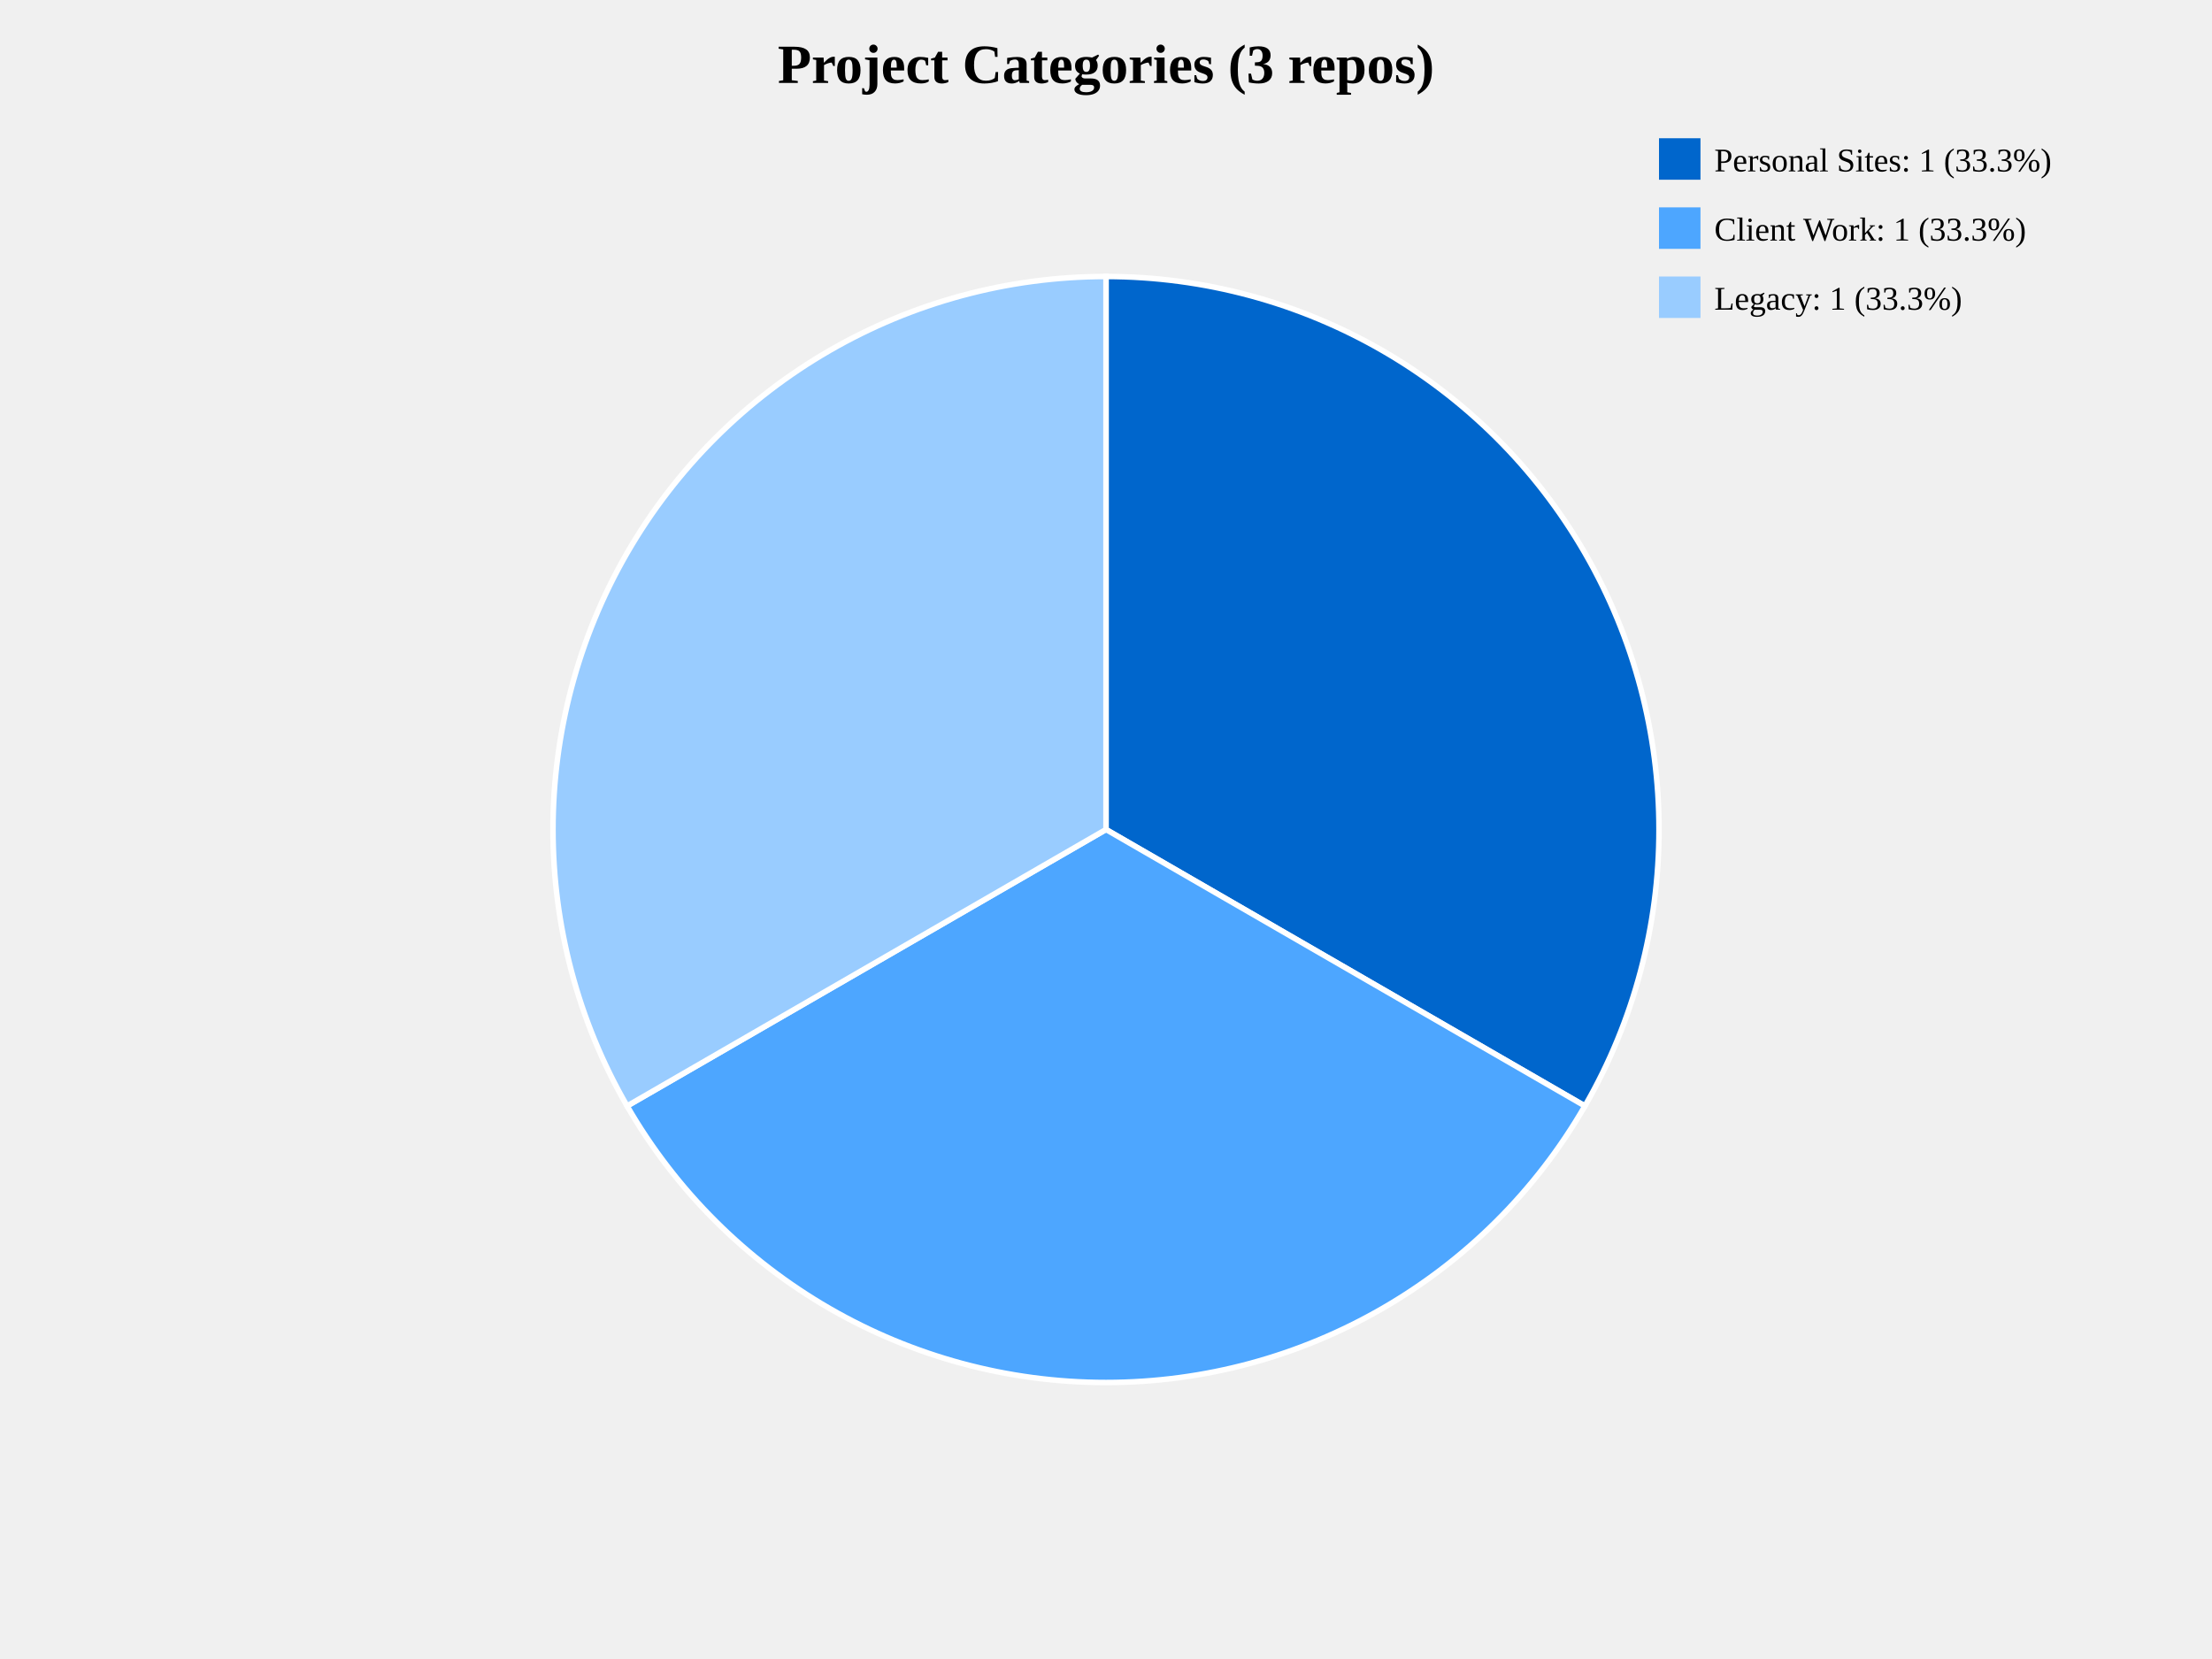
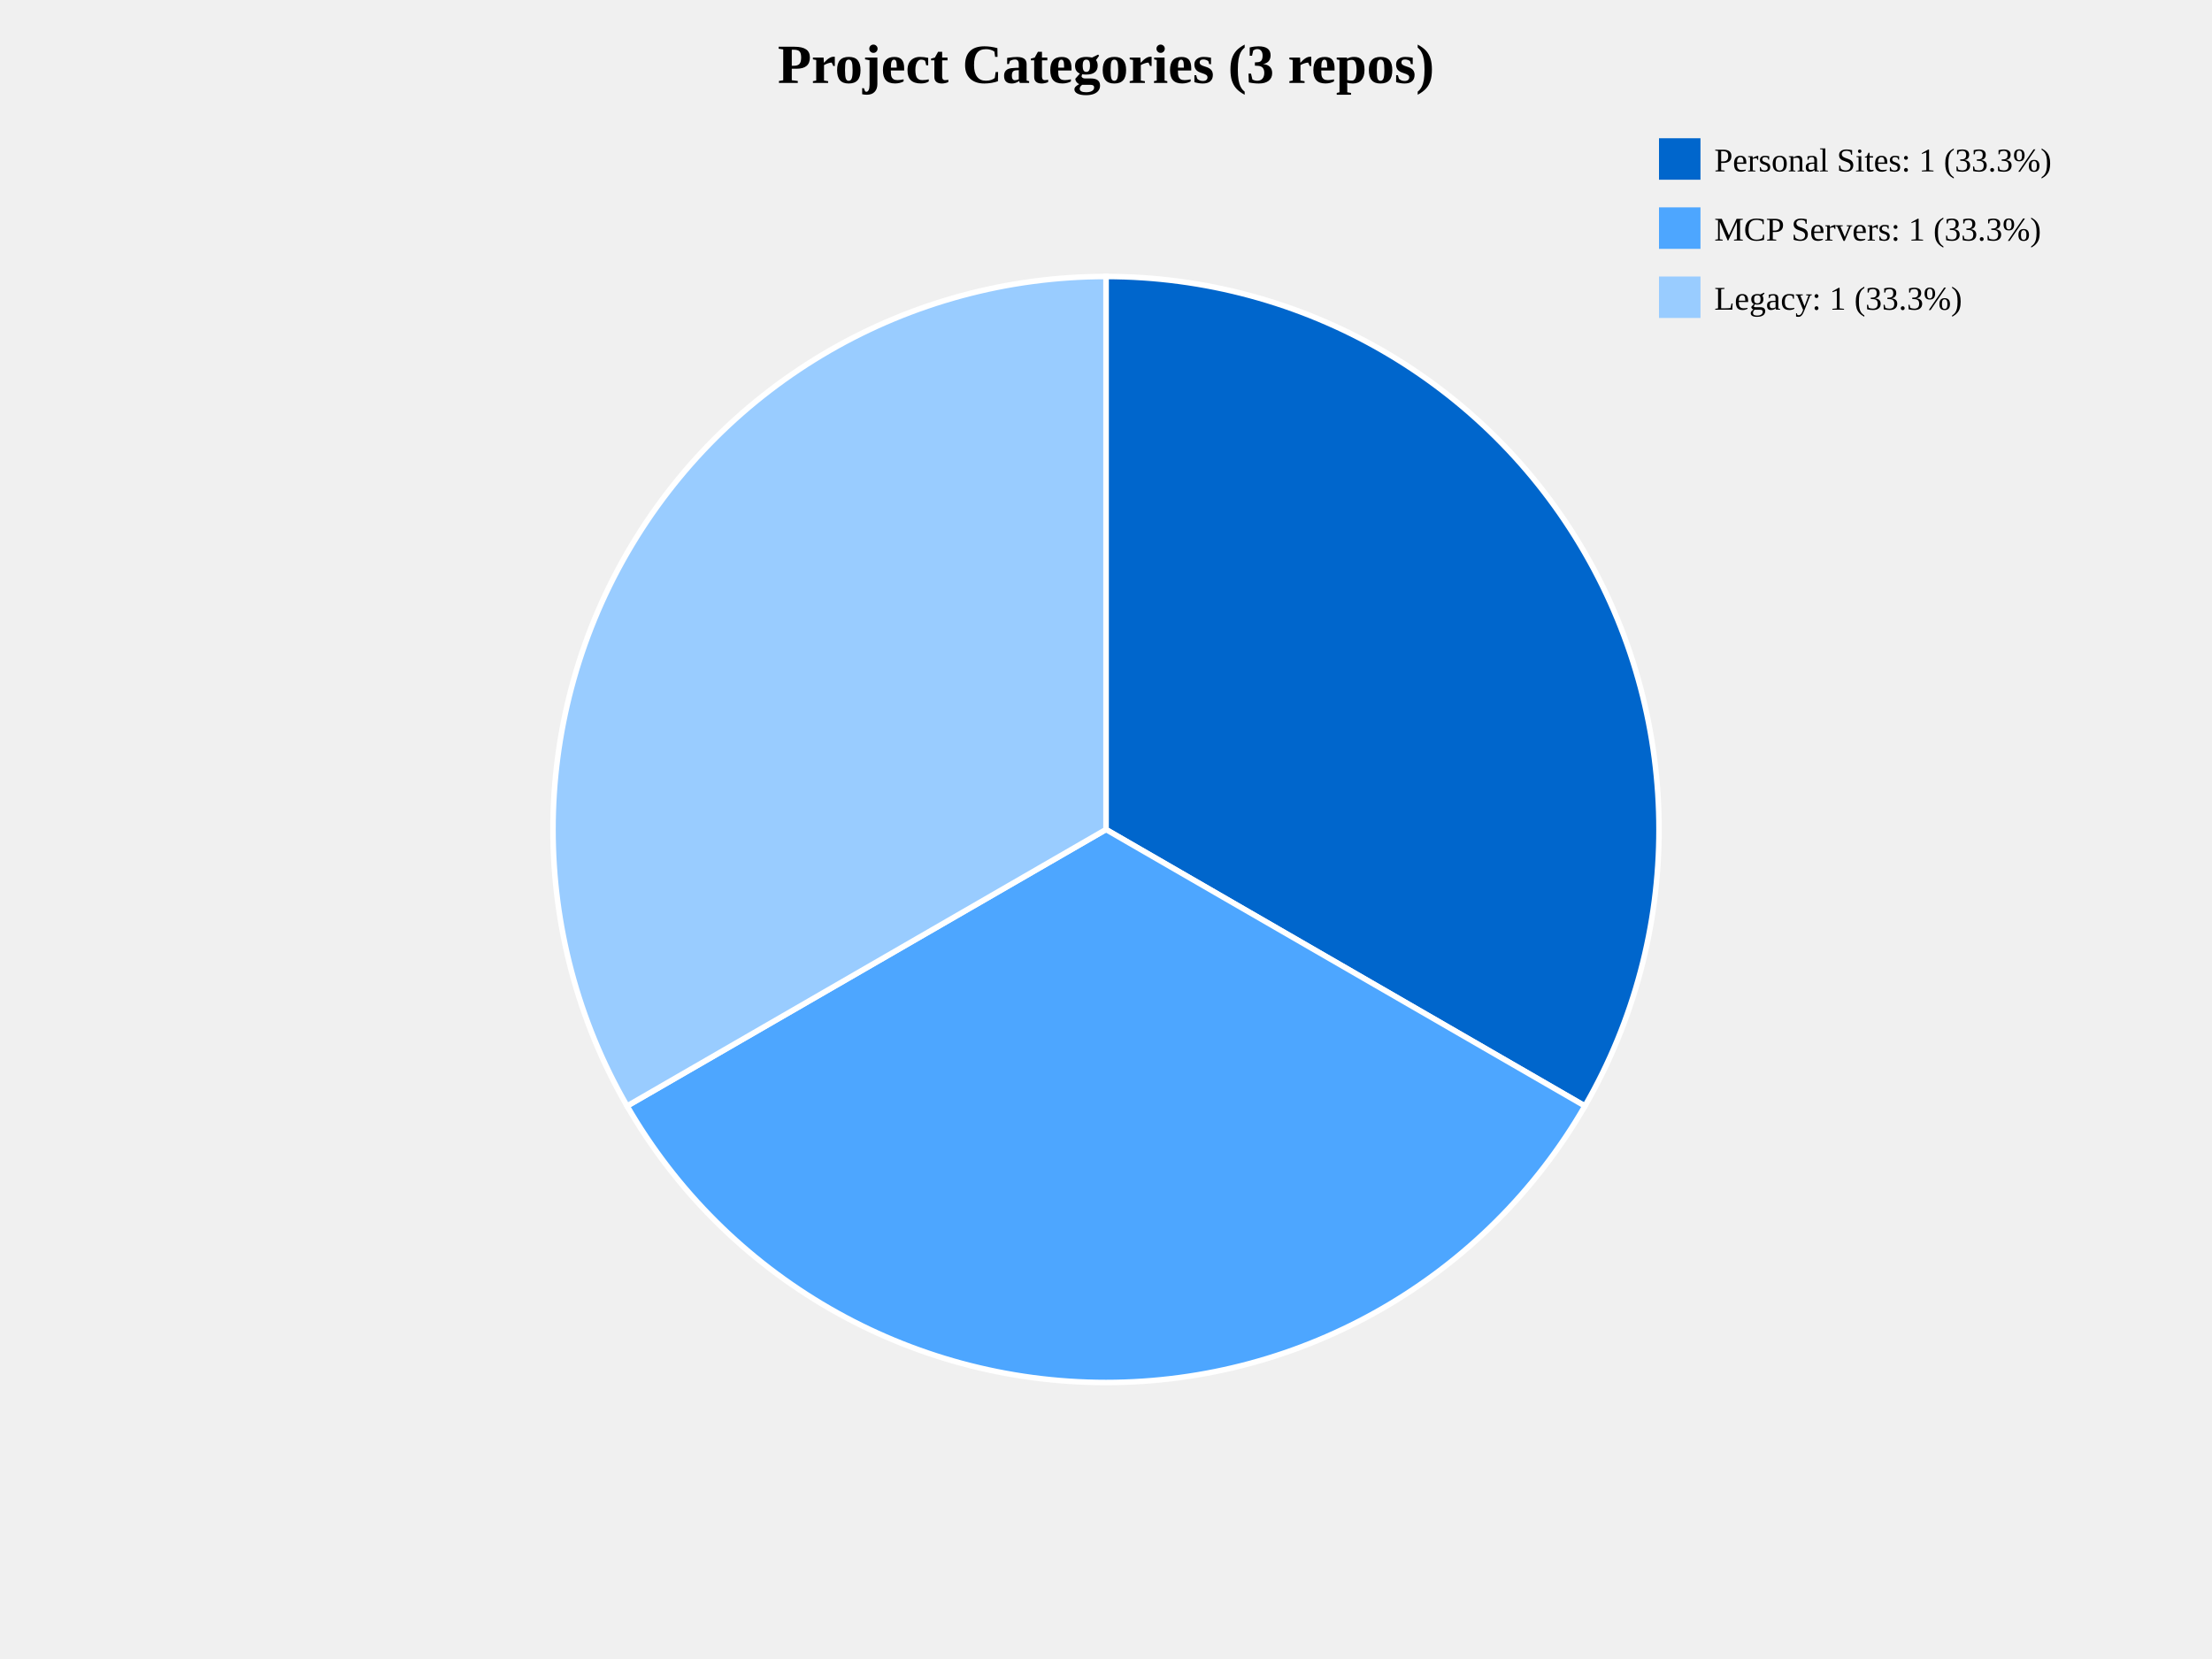
<svg xmlns="http://www.w3.org/2000/svg" width="800" height="600">
  <text x="400.0" y="30" text-anchor="middle" font-size="20" font-weight="bold">Project Categories (3 repos)</text>
  <path d="M 400.0,300.0 L 400.0,100.0 A 200.0,200.0 0 0,1 573.205,400.0 Z" fill="#0066cc" stroke="white" stroke-width="2" />
  <rect x="600" y="50" width="15" height="15" fill="#0066cc" />
  <text x="620" y="62" font-size="12">Personal Sites: 1 (33.3%)</text>
  <path d="M 400.0,300.0 L 573.205,400.0 A 200.0,200.0 0 0,1 226.795,400.0 Z" fill="#4da6ff" stroke="white" stroke-width="2" />
  <rect x="600" y="75" width="15" height="15" fill="#4da6ff" />
-   <text x="620" y="87" font-size="12">Client Work: 1 (33.3%)</text>
+   <text x="620" y="87" font-size="12">MCP Servers: 1 (33.3%)</text>
  <path d="M 400.0,300.0 L 226.795,400.0 A 200.0,200.0 0 0,1 400,100.0 Z" fill="#99ccff" stroke="white" stroke-width="2" />
  <rect x="600" y="100" width="15" height="15" fill="#99ccff" />
  <text x="620" y="112" font-size="12">Legacy: 1 (33.3%)</text>
</svg>
